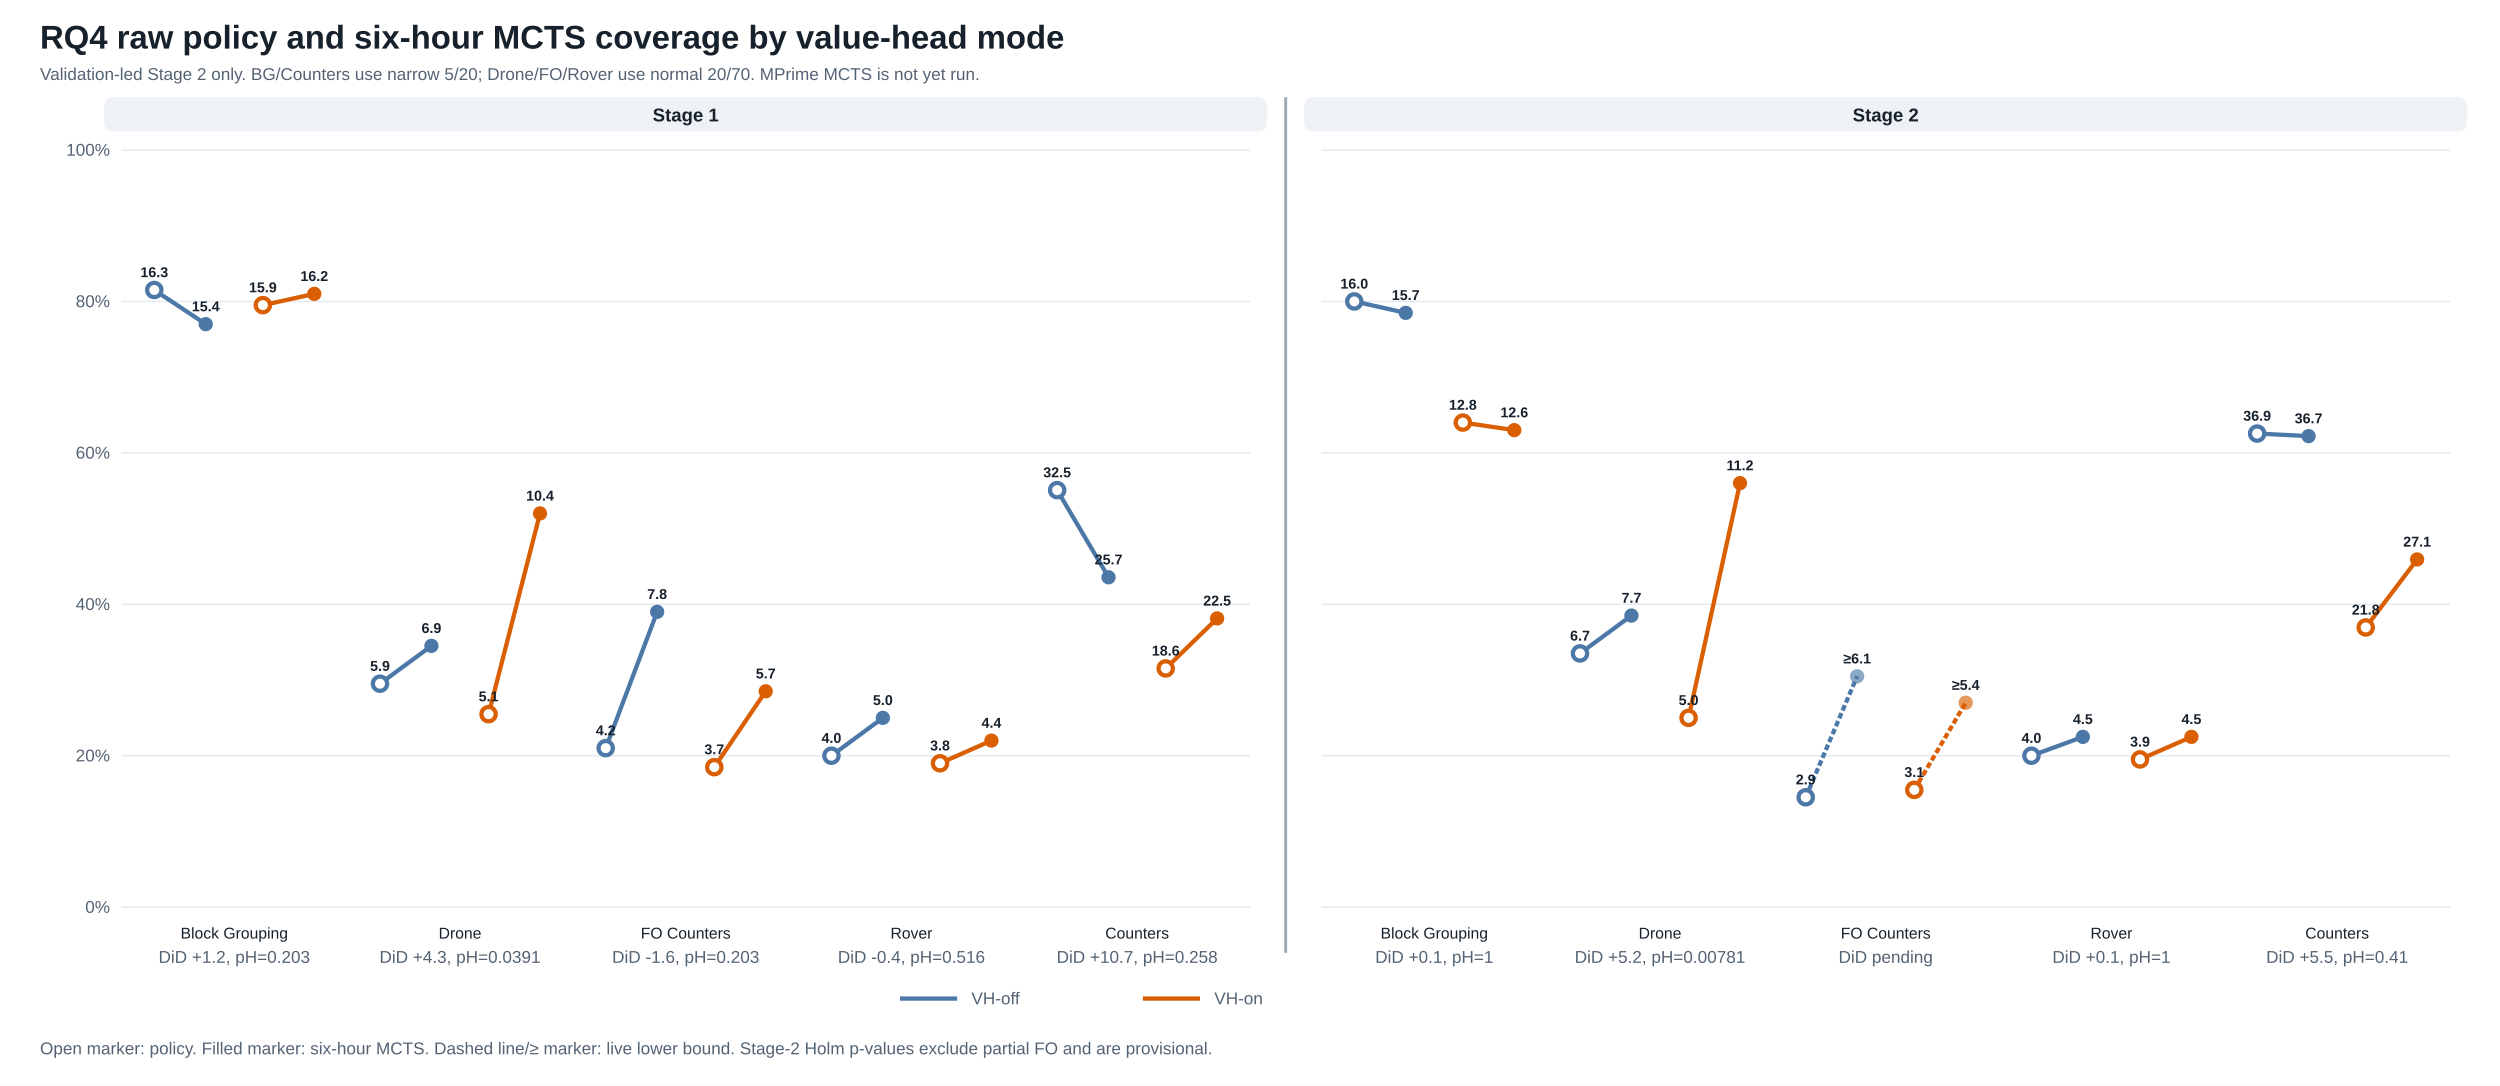
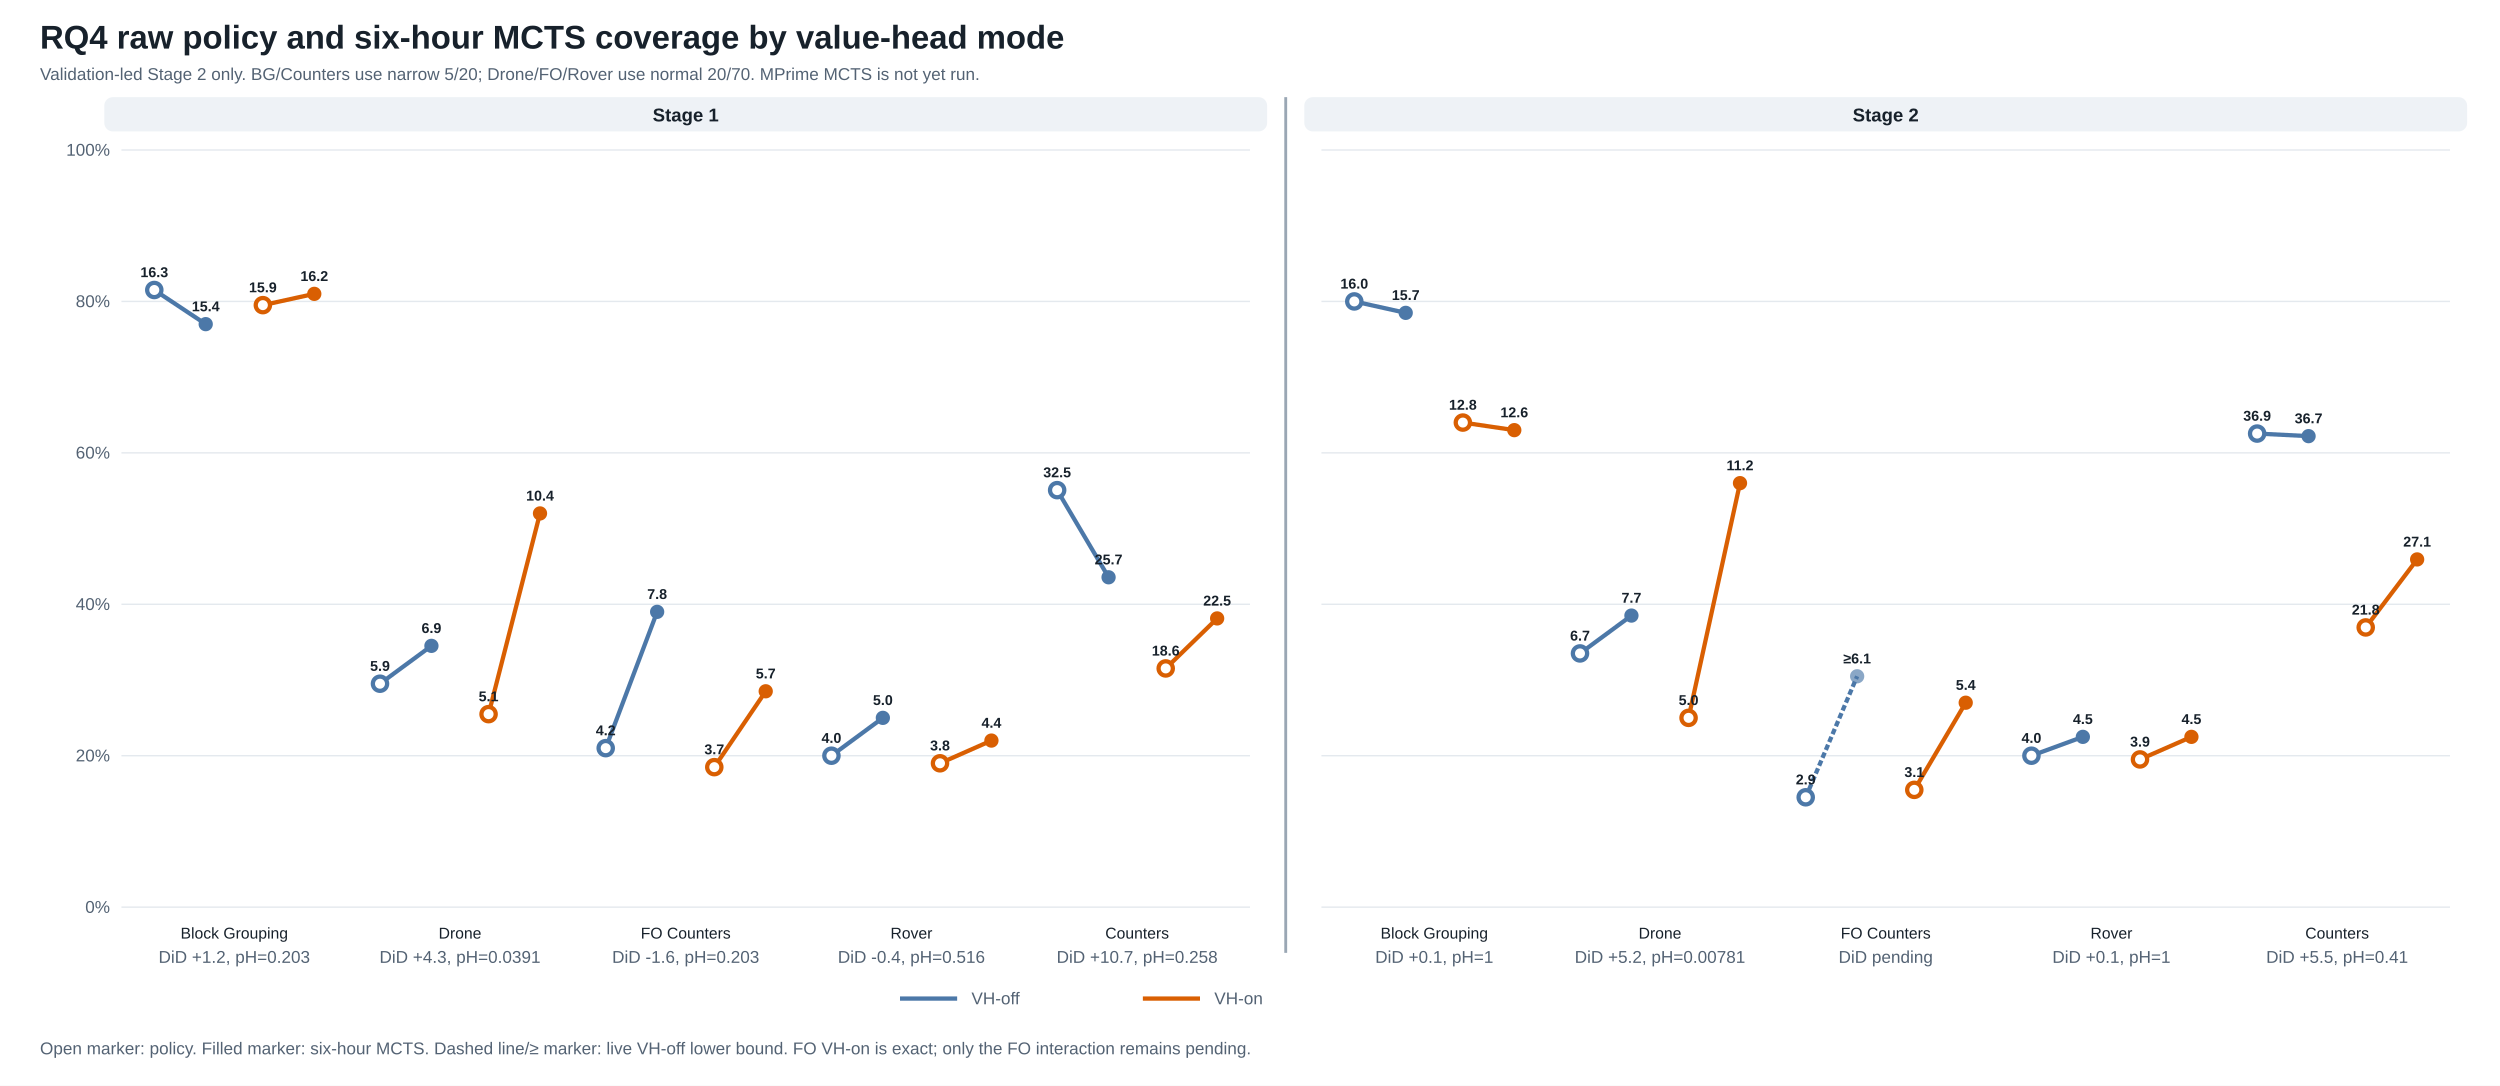
<svg xmlns="http://www.w3.org/2000/svg" width="1750" height="760" viewBox="0 0 1750 760">
  <rect width="100%" height="100%" fill="white" />
  <style>text{font-family:Segoe UI,Arial,sans-serif;fill:#17212b}.title{font-size:23px;font-weight:700}.sub{font-size:12px;fill:#536273}.label{font-size:11px}.head{font-size:13px;font-weight:700}.value{font-size:10px;font-weight:600}</style>
  <text x="28" y="34" class="title">RQ4 raw policy and six-hour MCTS coverage by value-head mode</text>
  <text x="28" y="56" class="sub">Validation-led Stage 2 only. BG/Counters use narrow 5/20; Drone/FO/Rover use normal 20/70. MPrime MCTS is not yet run.</text>
  <rect x="73" y="68" width="814" height="24" rx="6" fill="#eef2f6" />
  <text x="480.0" y="85" text-anchor="middle" class="head">Stage 1</text>
  <line x1="85" y1="635.0" x2="875" y2="635.0" stroke="#e4e9ee" />
  <text x="77" y="639.0" text-anchor="end" class="sub">0%</text>
  <line x1="85" y1="529.0" x2="875" y2="529.0" stroke="#e4e9ee" />
  <text x="77" y="533.0" text-anchor="end" class="sub">20%</text>
  <line x1="85" y1="423.0" x2="875" y2="423.0" stroke="#e4e9ee" />
  <text x="77" y="427.0" text-anchor="end" class="sub">40%</text>
  <line x1="85" y1="317.0" x2="875" y2="317.0" stroke="#e4e9ee" />
  <text x="77" y="321.0" text-anchor="end" class="sub">60%</text>
  <line x1="85" y1="211.0" x2="875" y2="211.0" stroke="#e4e9ee" />
  <text x="77" y="215.0" text-anchor="end" class="sub">80%</text>
  <line x1="85" y1="105.0" x2="875" y2="105.0" stroke="#e4e9ee" />
  <text x="77" y="109.0" text-anchor="end" class="sub">100%</text>
  <line x1="108.0" y1="203.0" x2="144.0" y2="226.9" stroke="#4c78a8" stroke-width="3" stroke-dasharray="none" />
  <circle cx="108.0" cy="203.0" r="5" fill="white" stroke="#4c78a8" stroke-width="3" />
  <circle cx="144.0" cy="226.9" r="5" fill="#4c78a8" opacity="1" />
  <text x="108.0" y="194.0" text-anchor="middle" class="value">16.3</text>
  <text x="144.0" y="217.9" text-anchor="middle" class="value">15.4</text>
  <line x1="184.0" y1="213.6" x2="220.0" y2="205.7" stroke="#d95f02" stroke-width="3" stroke-dasharray="none" />
  <circle cx="184.0" cy="213.6" r="5" fill="white" stroke="#d95f02" stroke-width="3" />
  <circle cx="220.0" cy="205.7" r="5" fill="#d95f02" opacity="1" />
  <text x="184.0" y="204.6" text-anchor="middle" class="value">15.9</text>
  <text x="220.0" y="196.7" text-anchor="middle" class="value">16.2</text>
  <text x="164.0" y="657" text-anchor="middle" class="label">Block Grouping</text>
  <text x="164.0" y="674" text-anchor="middle" class="sub">DiD +1.2, pH=0.203</text>
  <line x1="266.0" y1="478.6" x2="302.0" y2="452.1" stroke="#4c78a8" stroke-width="3" stroke-dasharray="none" />
  <circle cx="266.0" cy="478.6" r="5" fill="white" stroke="#4c78a8" stroke-width="3" />
  <circle cx="302.0" cy="452.1" r="5" fill="#4c78a8" opacity="1" />
  <text x="266.0" y="469.6" text-anchor="middle" class="value">5.9</text>
  <text x="302.0" y="443.1" text-anchor="middle" class="value">6.9</text>
  <line x1="342.0" y1="499.9" x2="378.0" y2="359.4" stroke="#d95f02" stroke-width="3" stroke-dasharray="none" />
  <circle cx="342.0" cy="499.9" r="5" fill="white" stroke="#d95f02" stroke-width="3" />
  <circle cx="378.0" cy="359.4" r="5" fill="#d95f02" opacity="1" />
  <text x="342.0" y="490.9" text-anchor="middle" class="value">5.1</text>
  <text x="378.0" y="350.4" text-anchor="middle" class="value">10.4</text>
  <text x="322.0" y="657" text-anchor="middle" class="label">Drone</text>
  <text x="322.0" y="674" text-anchor="middle" class="sub">DiD +4.3, pH=0.0391</text>
  <line x1="424.0" y1="523.7" x2="460.0" y2="428.3" stroke="#4c78a8" stroke-width="3" stroke-dasharray="none" />
  <circle cx="424.0" cy="523.7" r="5" fill="white" stroke="#4c78a8" stroke-width="3" />
  <circle cx="460.0" cy="428.3" r="5" fill="#4c78a8" opacity="1" />
  <text x="424.0" y="514.7" text-anchor="middle" class="value">4.2</text>
  <text x="460.0" y="419.3" text-anchor="middle" class="value">7.8</text>
  <line x1="500.0" y1="537.0" x2="536.0" y2="483.9" stroke="#d95f02" stroke-width="3" stroke-dasharray="none" />
  <circle cx="500.0" cy="537.0" r="5" fill="white" stroke="#d95f02" stroke-width="3" />
  <circle cx="536.0" cy="483.9" r="5" fill="#d95f02" opacity="1" />
  <text x="500.0" y="528.0" text-anchor="middle" class="value">3.7</text>
  <text x="536.0" y="474.9" text-anchor="middle" class="value">5.7</text>
  <text x="480.0" y="657" text-anchor="middle" class="label">FO Counters</text>
  <text x="480.0" y="674" text-anchor="middle" class="sub">DiD -1.6, pH=0.203</text>
  <line x1="582.0" y1="529.0" x2="618.0" y2="502.5" stroke="#4c78a8" stroke-width="3" stroke-dasharray="none" />
  <circle cx="582.0" cy="529.0" r="5" fill="white" stroke="#4c78a8" stroke-width="3" />
  <circle cx="618.0" cy="502.5" r="5" fill="#4c78a8" opacity="1" />
  <text x="582.0" y="520.0" text-anchor="middle" class="value">4.0</text>
  <text x="618.0" y="493.5" text-anchor="middle" class="value">5.0</text>
  <line x1="658.0" y1="534.3" x2="694.0" y2="518.4" stroke="#d95f02" stroke-width="3" stroke-dasharray="none" />
  <circle cx="658.0" cy="534.3" r="5" fill="white" stroke="#d95f02" stroke-width="3" />
  <circle cx="694.0" cy="518.4" r="5" fill="#d95f02" opacity="1" />
  <text x="658.0" y="525.3" text-anchor="middle" class="value">3.8</text>
  <text x="694.0" y="509.4" text-anchor="middle" class="value">4.4</text>
  <text x="638.0" y="657" text-anchor="middle" class="label">Rover</text>
  <text x="638.0" y="674" text-anchor="middle" class="sub">DiD -0.4, pH=0.516</text>
  <line x1="740.0" y1="343.1" x2="776.0" y2="404.1" stroke="#4c78a8" stroke-width="3" stroke-dasharray="none" />
  <circle cx="740.0" cy="343.1" r="5" fill="white" stroke="#4c78a8" stroke-width="3" />
  <circle cx="776.0" cy="404.1" r="5" fill="#4c78a8" opacity="1" />
  <text x="740.0" y="334.1" text-anchor="middle" class="value">32.5</text>
  <text x="776.0" y="395.1" text-anchor="middle" class="value">25.7</text>
  <line x1="816.0" y1="467.9" x2="852.0" y2="432.9" stroke="#d95f02" stroke-width="3" stroke-dasharray="none" />
  <circle cx="816.0" cy="467.9" r="5" fill="white" stroke="#d95f02" stroke-width="3" />
  <circle cx="852.0" cy="432.9" r="5" fill="#d95f02" opacity="1" />
  <text x="816.0" y="458.9" text-anchor="middle" class="value">18.6</text>
  <text x="852.0" y="423.9" text-anchor="middle" class="value">22.5</text>
  <text x="796.0" y="657" text-anchor="middle" class="label">Counters</text>
  <text x="796.0" y="674" text-anchor="middle" class="sub">DiD +10.7, pH=0.258</text>
  <rect x="913" y="68" width="814" height="24" rx="6" fill="#eef2f6" />
  <text x="1320.0" y="85" text-anchor="middle" class="head">Stage 2</text>
  <line x1="925" y1="635.0" x2="1715" y2="635.0" stroke="#e4e9ee" />
  <line x1="925" y1="529.0" x2="1715" y2="529.0" stroke="#e4e9ee" />
  <line x1="925" y1="423.0" x2="1715" y2="423.0" stroke="#e4e9ee" />
  <line x1="925" y1="317.0" x2="1715" y2="317.0" stroke="#e4e9ee" />
  <line x1="925" y1="211.0" x2="1715" y2="211.0" stroke="#e4e9ee" />
  <line x1="925" y1="105.0" x2="1715" y2="105.0" stroke="#e4e9ee" />
  <line x1="948.0" y1="211.0" x2="984.0" y2="219.0" stroke="#4c78a8" stroke-width="3" stroke-dasharray="none" />
  <circle cx="948.0" cy="211.0" r="5" fill="white" stroke="#4c78a8" stroke-width="3" />
  <circle cx="984.0" cy="219.0" r="5" fill="#4c78a8" opacity="1" />
  <text x="948.0" y="202.0" text-anchor="middle" class="value">16.0</text>
  <text x="984.0" y="210.0" text-anchor="middle" class="value">15.7</text>
  <line x1="1024.0" y1="295.8" x2="1060.0" y2="301.1" stroke="#d95f02" stroke-width="3" stroke-dasharray="none" />
  <circle cx="1024.0" cy="295.8" r="5" fill="white" stroke="#d95f02" stroke-width="3" />
  <circle cx="1060.0" cy="301.1" r="5" fill="#d95f02" opacity="1" />
  <text x="1024.0" y="286.8" text-anchor="middle" class="value">12.8</text>
  <text x="1060.0" y="292.1" text-anchor="middle" class="value">12.6</text>
  <text x="1004.0" y="657" text-anchor="middle" class="label">Block Grouping</text>
  <text x="1004.0" y="674" text-anchor="middle" class="sub">DiD +0.1, pH=1</text>
  <line x1="1106.0" y1="457.4" x2="1142.0" y2="430.9" stroke="#4c78a8" stroke-width="3" stroke-dasharray="none" />
  <circle cx="1106.0" cy="457.4" r="5" fill="white" stroke="#4c78a8" stroke-width="3" />
  <circle cx="1142.0" cy="430.9" r="5" fill="#4c78a8" opacity="1" />
  <text x="1106.0" y="448.4" text-anchor="middle" class="value">6.7</text>
  <text x="1142.0" y="421.9" text-anchor="middle" class="value">7.7</text>
  <line x1="1182.0" y1="502.5" x2="1218.0" y2="338.2" stroke="#d95f02" stroke-width="3" stroke-dasharray="none" />
  <circle cx="1182.0" cy="502.5" r="5" fill="white" stroke="#d95f02" stroke-width="3" />
  <circle cx="1218.0" cy="338.2" r="5" fill="#d95f02" opacity="1" />
  <text x="1182.0" y="493.5" text-anchor="middle" class="value">5.0</text>
  <text x="1218.0" y="329.2" text-anchor="middle" class="value">11.2</text>
  <text x="1162.0" y="657" text-anchor="middle" class="label">Drone</text>
  <text x="1162.0" y="674" text-anchor="middle" class="sub">DiD +5.2, pH=0.00781</text>
  <line x1="1264.0" y1="558.1" x2="1300.0" y2="473.4" stroke="#4c78a8" stroke-width="3" stroke-dasharray="4 2" />
  <circle cx="1264.0" cy="558.1" r="5" fill="white" stroke="#4c78a8" stroke-width="3" />
  <circle cx="1300.0" cy="473.4" r="5" fill="#4c78a8" opacity="0.65" />
  <text x="1264.0" y="549.1" text-anchor="middle" class="value">2.9</text>
  <text x="1300.0" y="464.4" text-anchor="middle" class="value">≥6.1</text>
-   <line x1="1340.0" y1="552.9" x2="1376.0" y2="491.9" stroke="#d95f02" stroke-width="3" stroke-dasharray="4 2" />
+   <line x1="1340.0" y1="552.9" x2="1376.0" y2="491.9" stroke="#d95f02" stroke-width="3" stroke-dasharray="none" />
  <circle cx="1340.0" cy="552.9" r="5" fill="white" stroke="#d95f02" stroke-width="3" />
-   <circle cx="1376.0" cy="491.9" r="5" fill="#d95f02" opacity="0.65" />
+   <circle cx="1376.0" cy="491.9" r="5" fill="#d95f02" opacity="1" />
  <text x="1340.0" y="543.9" text-anchor="middle" class="value">3.1</text>
-   <text x="1376.0" y="482.9" text-anchor="middle" class="value">≥5.4</text>
+   <text x="1376.0" y="482.9" text-anchor="middle" class="value">5.4</text>
  <text x="1320.0" y="657" text-anchor="middle" class="label">FO Counters</text>
  <text x="1320.0" y="674" text-anchor="middle" class="sub">DiD pending</text>
  <line x1="1422.0" y1="529.0" x2="1458.0" y2="515.8" stroke="#4c78a8" stroke-width="3" stroke-dasharray="none" />
  <circle cx="1422.0" cy="529.0" r="5" fill="white" stroke="#4c78a8" stroke-width="3" />
  <circle cx="1458.0" cy="515.8" r="5" fill="#4c78a8" opacity="1" />
  <text x="1422.0" y="520.0" text-anchor="middle" class="value">4.0</text>
  <text x="1458.0" y="506.8" text-anchor="middle" class="value">4.5</text>
  <line x1="1498.0" y1="531.6" x2="1534.0" y2="515.8" stroke="#d95f02" stroke-width="3" stroke-dasharray="none" />
  <circle cx="1498.0" cy="531.6" r="5" fill="white" stroke="#d95f02" stroke-width="3" />
  <circle cx="1534.0" cy="515.8" r="5" fill="#d95f02" opacity="1" />
  <text x="1498.0" y="522.6" text-anchor="middle" class="value">3.9</text>
  <text x="1534.0" y="506.8" text-anchor="middle" class="value">4.5</text>
  <text x="1478.0" y="657" text-anchor="middle" class="label">Rover</text>
  <text x="1478.0" y="674" text-anchor="middle" class="sub">DiD +0.1, pH=1</text>
  <line x1="1580.0" y1="303.5" x2="1616.0" y2="305.3" stroke="#4c78a8" stroke-width="3" stroke-dasharray="none" />
  <circle cx="1580.0" cy="303.5" r="5" fill="white" stroke="#4c78a8" stroke-width="3" />
  <circle cx="1616.0" cy="305.3" r="5" fill="#4c78a8" opacity="1" />
  <text x="1580.0" y="294.5" text-anchor="middle" class="value">36.9</text>
  <text x="1616.0" y="296.3" text-anchor="middle" class="value">36.7</text>
  <line x1="1656.0" y1="439.2" x2="1692.0" y2="391.6" stroke="#d95f02" stroke-width="3" stroke-dasharray="none" />
  <circle cx="1656.0" cy="439.2" r="5" fill="white" stroke="#d95f02" stroke-width="3" />
  <circle cx="1692.0" cy="391.6" r="5" fill="#d95f02" opacity="1" />
  <text x="1656.0" y="430.2" text-anchor="middle" class="value">21.8</text>
  <text x="1692.0" y="382.6" text-anchor="middle" class="value">27.1</text>
  <text x="1636.0" y="657" text-anchor="middle" class="label">Counters</text>
  <text x="1636.0" y="674" text-anchor="middle" class="sub">DiD +5.5, pH=0.41</text>
  <line x1="900" y1="68" x2="900" y2="667" stroke="#9aa7b4" stroke-width="2" />
  <line x1="630" y1="699" x2="670" y2="699" stroke="#4c78a8" stroke-width="3" />
  <text x="680" y="703" class="sub">VH-off</text>
  <line x1="800" y1="699" x2="840" y2="699" stroke="#d95f02" stroke-width="3" />
  <text x="850" y="703" class="sub">VH-on</text>
-   <text x="28" y="738" class="sub">Open marker: policy. Filled marker: six-hour MCTS. Dashed line/≥ marker: live lower bound. Stage-2 Holm p-values exclude partial FO and are provisional.</text>
+   <text x="28" y="738" class="sub">Open marker: policy. Filled marker: six-hour MCTS. Dashed line/≥ marker: live VH-off lower bound. FO VH-on is exact; only the FO interaction remains pending.</text>
</svg>
